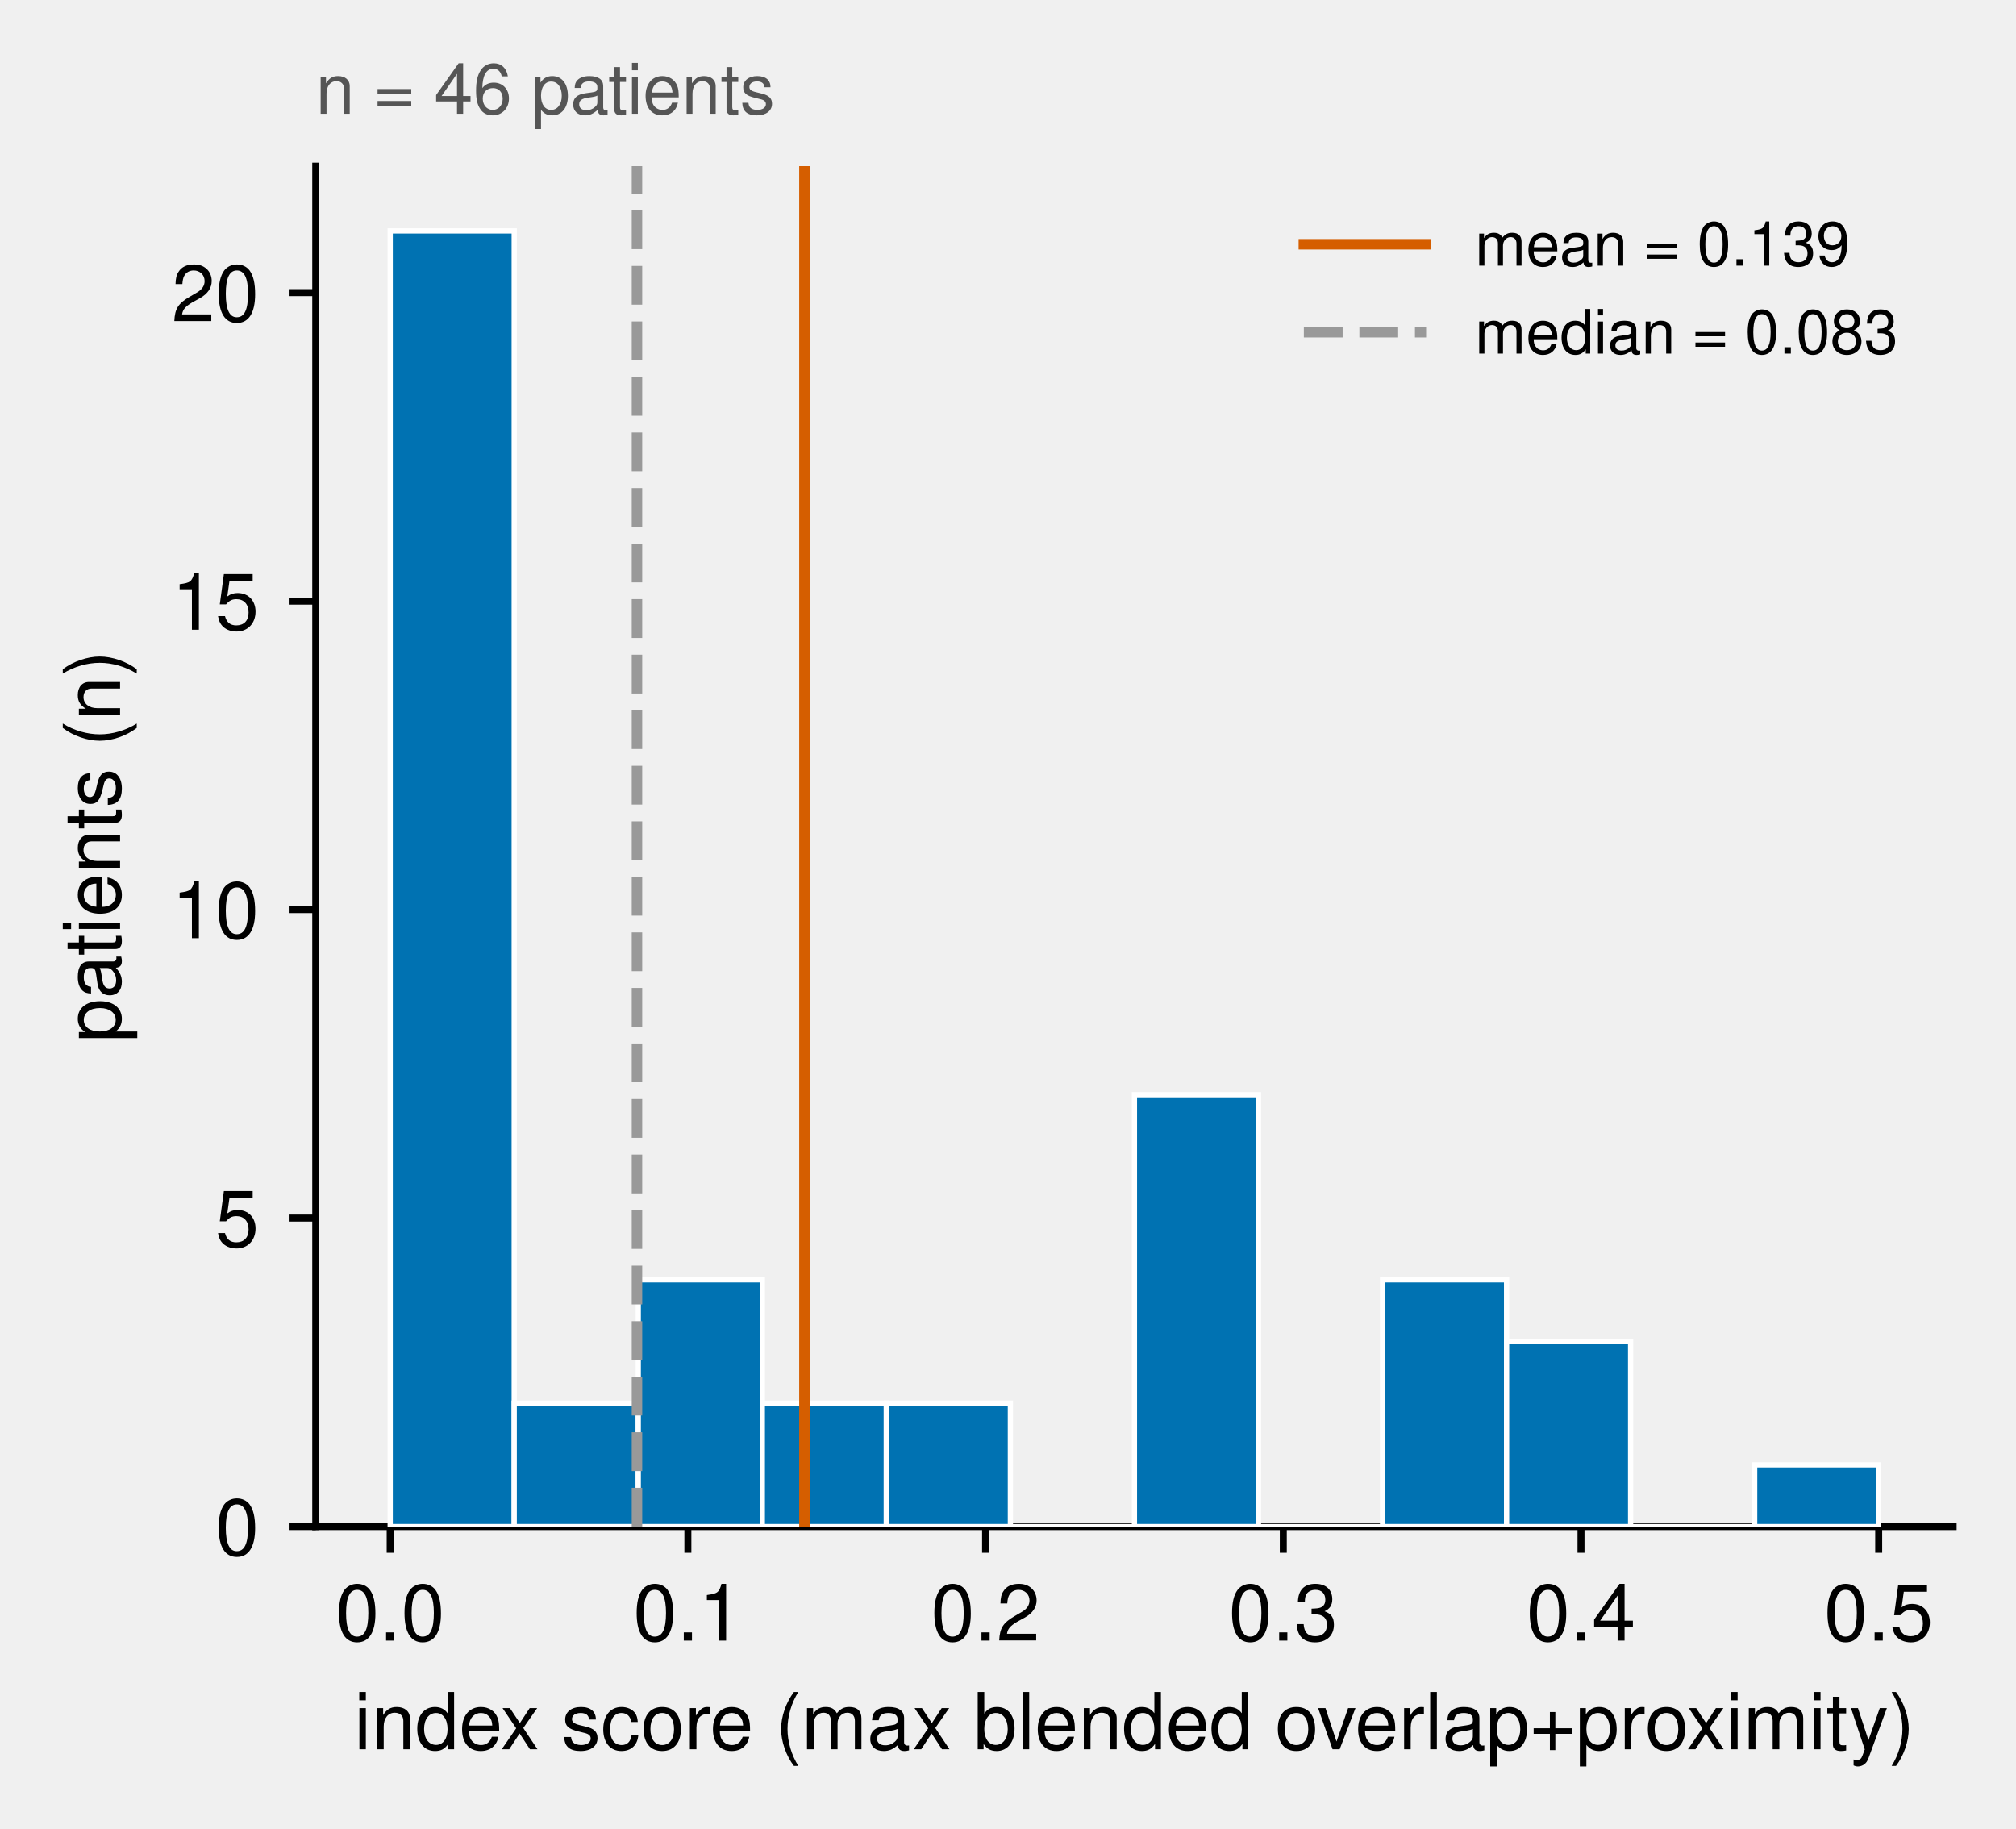
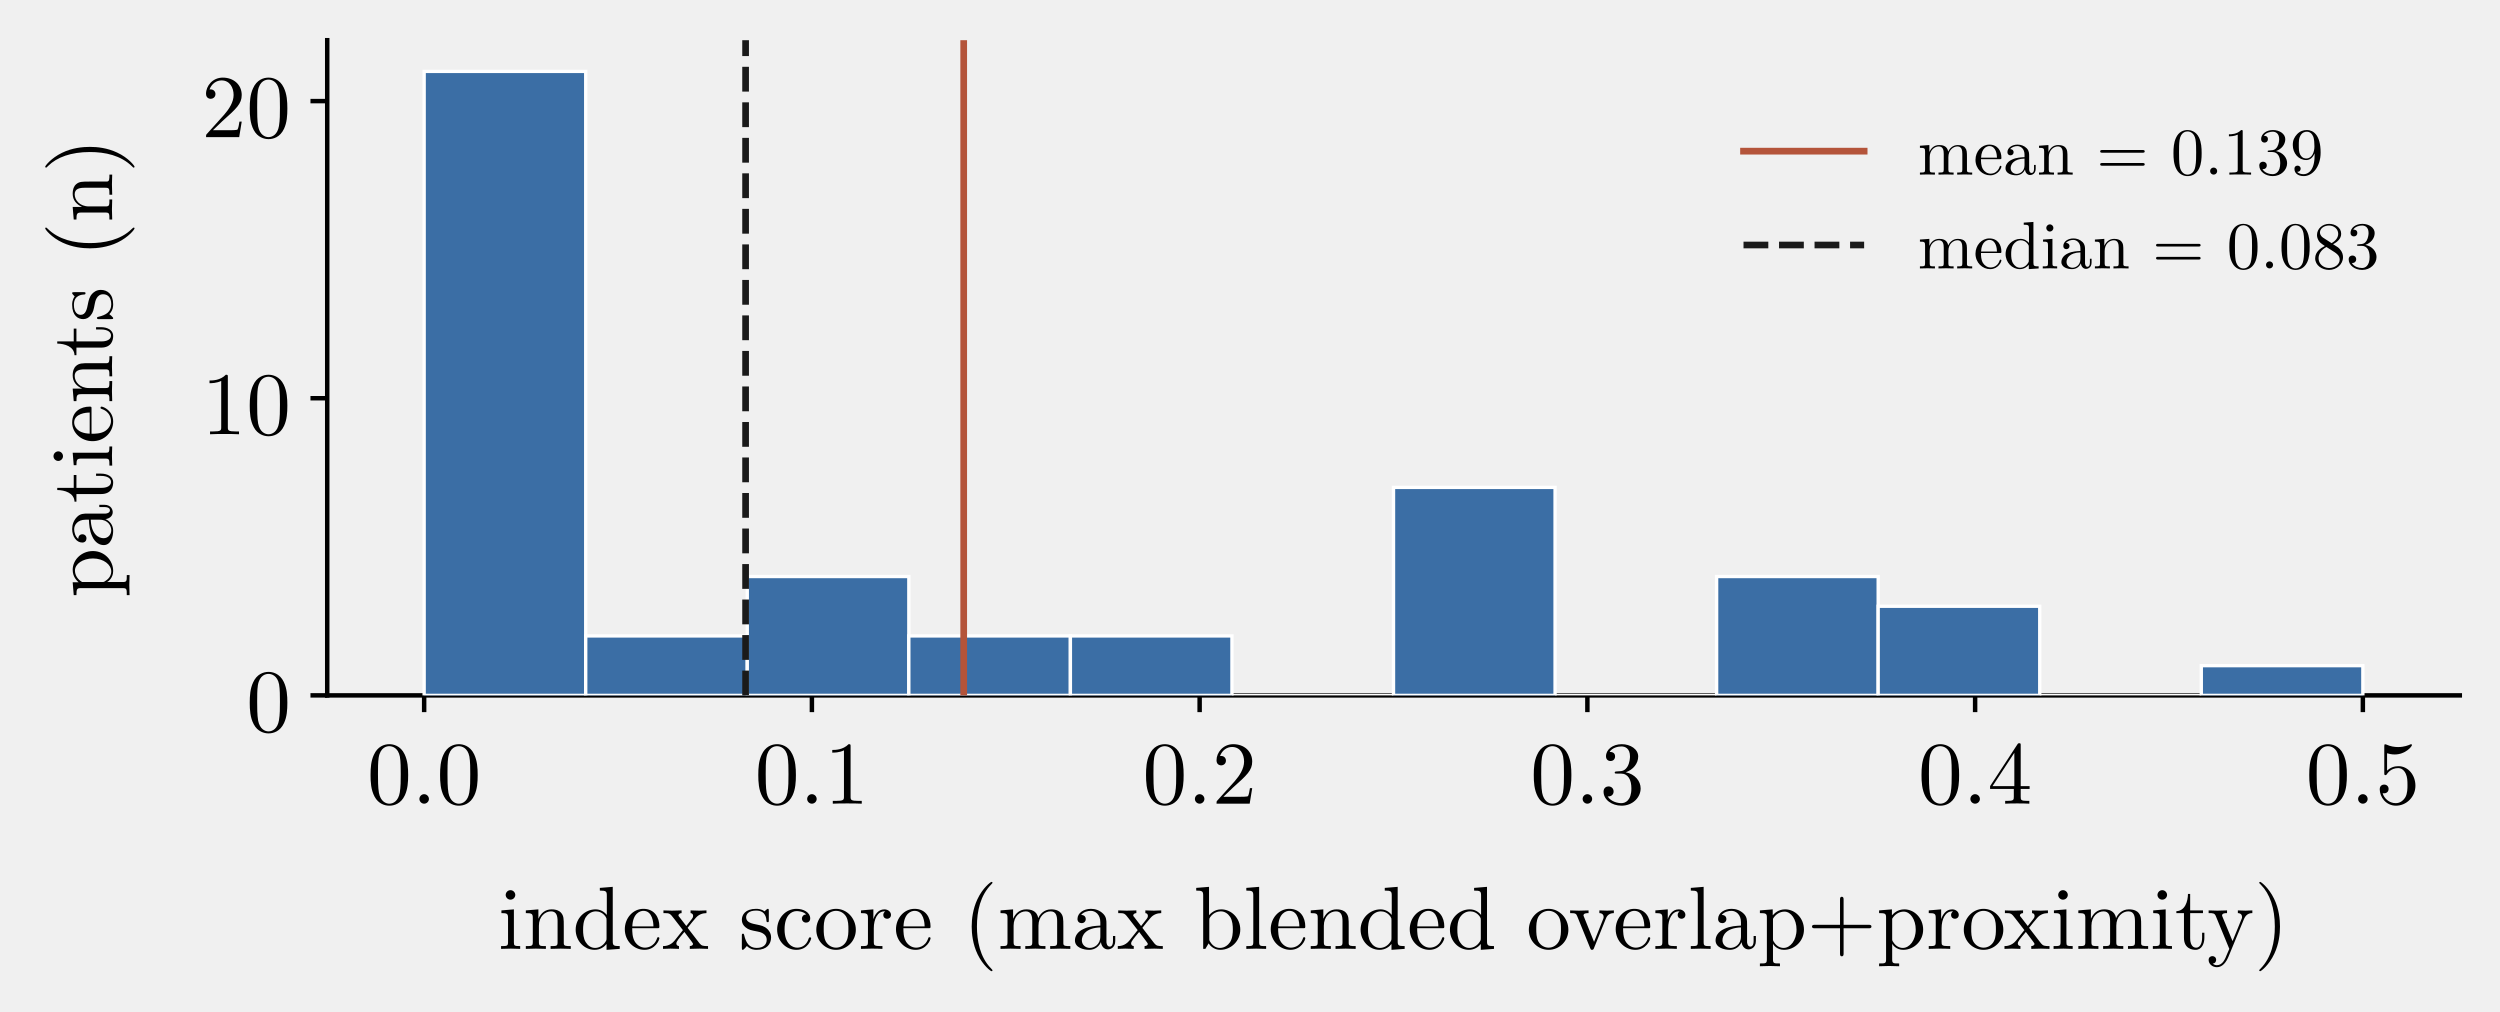
- <svg xmlns="http://www.w3.org/2000/svg" xmlns:xlink="http://www.w3.org/1999/xlink" width="230.856pt" height="209.399pt" viewBox="0 0 230.856 209.399" version="1.1">
+ <svg xmlns="http://www.w3.org/2000/svg" xmlns:xlink="http://www.w3.org/1999/xlink" width="447.68pt" height="181.12pt" viewBox="0 0 447.68 181.12" version="1.1">
  <defs>
    <style type="text/css">*{stroke-linejoin: round; stroke-linecap: butt}</style>
  </defs>
  <g id="figure_1">
    <g id="patch_1">
-       <path d="M 0 209.399  L 230.856 209.399  L 230.856 0  L 0 0  L 0 209.399  z " style="fill: none" />
+       <path d="M 0 181.12  L 447.68 181.12  L 447.68 0  L 0 0  L 0 181.12  z " style="fill: none" />
    </g>
    <g id="axes_1">
      <g id="patch_2">
-         <path d="M 36.156 174.806  L 223.656 174.806  L 223.656 19.024  L 36.156 19.024  L 36.156 174.806  z " style="fill: none" />
+         <path d="M 58.596 124.524  L 440.48 124.524  L 440.48 7.2  L 58.596 7.2  L 58.596 124.524  z " style="fill: none" />
      </g>
      <g id="matplotlib.axis_1">
        <g id="xtick_1">
          <g id="line2d_1">
            <defs>
-               <path id="md62a77dce6" d="M 0 0  L 0 3  " style="stroke: #000000; stroke-width: 0.8" />
+               <path id="m2e68cb6438" d="M 0 0  L 0 3  " style="stroke: #000000; stroke-width: 0.8" />
            </defs>
            <g>
-               <use xlink:href="#md62a77dce6" x="44.679" y="174.806" style="stroke: #000000; stroke-width: 0.8" />
+               <use xlink:href="#m2e68cb6438" x="75.954" y="124.524" style="stroke: #000000; stroke-width: 0.8" />
            </g>
          </g>
          <g id="text_1">
-             <text style="font-size: 9px; font-family: 'Helvetica', 'Arial', 'DejaVu Sans', sans-serif; text-anchor: middle" x="44.679" y="187.858" transform="rotate(-0 44.67888 187.8582)">0.0</text>
+             <text style="font-size: 16px; font-family: 'Latin Modern Roman', 'CMU Serif', 'DejaVu Serif', serif; text-anchor: middle" x="75.954" y="143.92" transform="rotate(-0 75.95436 143.92)">0.0</text>
          </g>
        </g>
        <g id="xtick_2">
          <g id="line2d_2">
            <g>
-               <use xlink:href="#md62a77dce6" x="78.77" y="174.806" style="stroke: #000000; stroke-width: 0.8" />
+               <use xlink:href="#m2e68cb6438" x="145.388" y="124.524" style="stroke: #000000; stroke-width: 0.8" />
            </g>
          </g>
          <g id="text_2">
-             <text style="font-size: 9px; font-family: 'Helvetica', 'Arial', 'DejaVu Sans', sans-serif; text-anchor: middle" x="78.77" y="187.858" transform="rotate(-0 78.76979 187.8582)">0.1</text>
+             <text style="font-size: 16px; font-family: 'Latin Modern Roman', 'CMU Serif', 'DejaVu Serif', serif; text-anchor: middle" x="145.388" y="143.92" transform="rotate(-0 145.3878 143.92)">0.1</text>
          </g>
        </g>
        <g id="xtick_3">
          <g id="line2d_3">
            <g>
-               <use xlink:href="#md62a77dce6" x="112.861" y="174.806" style="stroke: #000000; stroke-width: 0.8" />
+               <use xlink:href="#m2e68cb6438" x="214.821" y="124.524" style="stroke: #000000; stroke-width: 0.8" />
            </g>
          </g>
          <g id="text_3">
-             <text style="font-size: 9px; font-family: 'Helvetica', 'Arial', 'DejaVu Sans', sans-serif; text-anchor: middle" x="112.861" y="187.858" transform="rotate(-0 112.8607 187.8582)">0.2</text>
+             <text style="font-size: 16px; font-family: 'Latin Modern Roman', 'CMU Serif', 'DejaVu Serif', serif; text-anchor: middle" x="214.821" y="143.92" transform="rotate(-0 214.8213 143.92)">0.2</text>
          </g>
        </g>
        <g id="xtick_4">
          <g id="line2d_4">
            <g>
-               <use xlink:href="#md62a77dce6" x="146.952" y="174.806" style="stroke: #000000; stroke-width: 0.8" />
+               <use xlink:href="#m2e68cb6438" x="284.255" y="124.524" style="stroke: #000000; stroke-width: 0.8" />
            </g>
          </g>
          <g id="text_4">
-             <text style="font-size: 9px; font-family: 'Helvetica', 'Arial', 'DejaVu Sans', sans-serif; text-anchor: middle" x="146.952" y="187.858" transform="rotate(-0 146.9516 187.8582)">0.3</text>
+             <text style="font-size: 16px; font-family: 'Latin Modern Roman', 'CMU Serif', 'DejaVu Serif', serif; text-anchor: middle" x="284.255" y="143.92" transform="rotate(-0 284.2547 143.92)">0.3</text>
          </g>
        </g>
        <g id="xtick_5">
          <g id="line2d_5">
            <g>
-               <use xlink:href="#md62a77dce6" x="181.043" y="174.806" style="stroke: #000000; stroke-width: 0.8" />
+               <use xlink:href="#m2e68cb6438" x="353.688" y="124.524" style="stroke: #000000; stroke-width: 0.8" />
            </g>
          </g>
          <g id="text_5">
-             <text style="font-size: 9px; font-family: 'Helvetica', 'Arial', 'DejaVu Sans', sans-serif; text-anchor: middle" x="181.043" y="187.858" transform="rotate(-0 181.0425 187.8582)">0.4</text>
+             <text style="font-size: 16px; font-family: 'Latin Modern Roman', 'CMU Serif', 'DejaVu Serif', serif; text-anchor: middle" x="353.688" y="143.92" transform="rotate(-0 353.6882 143.92)">0.4</text>
          </g>
        </g>
        <g id="xtick_6">
          <g id="line2d_6">
            <g>
-               <use xlink:href="#md62a77dce6" x="215.133" y="174.806" style="stroke: #000000; stroke-width: 0.8" />
+               <use xlink:href="#m2e68cb6438" x="423.122" y="124.524" style="stroke: #000000; stroke-width: 0.8" />
            </g>
          </g>
          <g id="text_6">
-             <text style="font-size: 9px; font-family: 'Helvetica', 'Arial', 'DejaVu Sans', sans-serif; text-anchor: middle" x="215.133" y="187.858" transform="rotate(-0 215.1334 187.8582)">0.5</text>
+             <text style="font-size: 16px; font-family: 'Latin Modern Roman', 'CMU Serif', 'DejaVu Serif', serif; text-anchor: middle" x="423.122" y="143.92" transform="rotate(-0 423.1216 143.92)">0.5</text>
          </g>
        </g>
        <g id="text_7">
-           <text style="font-size: 9px; font-family: 'Helvetica', 'Arial', 'DejaVu Sans', sans-serif; text-anchor: middle" x="129.906" y="200.304" transform="rotate(-0 129.9062 200.3045)">index score (max blended overlap+proximity)</text>
+           <text style="font-size: 16px; font-family: 'Latin Modern Roman', 'CMU Serif', 'DejaVu Serif', serif; text-anchor: middle" x="249.538" y="169.92" transform="rotate(-0 249.538 169.92)">index score (max blended overlap+proximity)</text>
        </g>
      </g>
      <g id="matplotlib.axis_2">
        <g id="ytick_1">
          <g id="line2d_7">
            <defs>
-               <path id="madf3fa9317" d="M 0 0  L -3 0  " style="stroke: #000000; stroke-width: 0.8" />
+               <path id="mc775dd1fa7" d="M 0 0  L -3 0  " style="stroke: #000000; stroke-width: 0.8" />
            </defs>
            <g>
-               <use xlink:href="#madf3fa9317" x="36.156" y="174.806" style="stroke: #000000; stroke-width: 0.8" />
+               <use xlink:href="#mc775dd1fa7" x="58.596" y="124.524" style="stroke: #000000; stroke-width: 0.8" />
            </g>
          </g>
          <g id="text_8">
-             <text style="font-size: 9px; font-family: 'Helvetica', 'Arial', 'DejaVu Sans', sans-serif; text-anchor: end" x="29.656" y="178.082" transform="rotate(-0 29.65615 178.0821)">0</text>
+             <text style="font-size: 16px; font-family: 'Latin Modern Roman', 'CMU Serif', 'DejaVu Serif', serif; text-anchor: end" x="52.096" y="130.972" transform="rotate(-0 52.096 130.972)">0</text>
          </g>
        </g>
        <g id="ytick_2">
          <g id="line2d_8">
            <g>
-               <use xlink:href="#madf3fa9317" x="36.156" y="139.481" style="stroke: #000000; stroke-width: 0.8" />
+               <use xlink:href="#mc775dd1fa7" x="58.596" y="71.316" style="stroke: #000000; stroke-width: 0.8" />
            </g>
          </g>
          <g id="text_9">
-             <text style="font-size: 9px; font-family: 'Helvetica', 'Arial', 'DejaVu Sans', sans-serif; text-anchor: end" x="29.656" y="142.757" transform="rotate(-0 29.65615 142.7574)">5</text>
+             <text style="font-size: 16px; font-family: 'Latin Modern Roman', 'CMU Serif', 'DejaVu Serif', serif; text-anchor: end" x="52.096" y="77.764" transform="rotate(-0 52.096 77.76384)">10</text>
          </g>
        </g>
        <g id="ytick_3">
          <g id="line2d_9">
            <g>
-               <use xlink:href="#madf3fa9317" x="36.156" y="104.157" style="stroke: #000000; stroke-width: 0.8" />
+               <use xlink:href="#mc775dd1fa7" x="58.596" y="18.108" style="stroke: #000000; stroke-width: 0.8" />
            </g>
          </g>
          <g id="text_10">
-             <text style="font-size: 9px; font-family: 'Helvetica', 'Arial', 'DejaVu Sans', sans-serif; text-anchor: end" x="29.656" y="107.433" transform="rotate(-0 29.65615 107.4328)">10</text>
+             <text style="font-size: 16px; font-family: 'Latin Modern Roman', 'CMU Serif', 'DejaVu Serif', serif; text-anchor: end" x="52.096" y="24.556" transform="rotate(-0 52.096 24.55567)">20</text>
          </g>
        </g>
-         <g id="ytick_4">
-           <g id="line2d_10">
-             <g>
-               <use xlink:href="#madf3fa9317" x="36.156" y="68.832" style="stroke: #000000; stroke-width: 0.8" />
-             </g>
-           </g>
-           <g id="text_11">
-             <text style="font-size: 9px; font-family: 'Helvetica', 'Arial', 'DejaVu Sans', sans-serif; text-anchor: end" x="29.656" y="72.108" transform="rotate(-0 29.65615 72.10811)">15</text>
-           </g>
-         </g>
-         <g id="ytick_5">
-           <g id="line2d_11">
-             <g>
-               <use xlink:href="#madf3fa9317" x="36.156" y="33.507" style="stroke: #000000; stroke-width: 0.8" />
-             </g>
-           </g>
-           <g id="text_12">
-             <text style="font-size: 9px; font-family: 'Helvetica', 'Arial', 'DejaVu Sans', sans-serif; text-anchor: end" x="29.656" y="36.783" transform="rotate(-0 29.65615 36.78345)">20</text>
-           </g>
-         </g>
-         <g id="text_13">
-           <text style="font-size: 9px; font-family: 'Helvetica', 'Arial', 'DejaVu Sans', sans-serif; text-anchor: middle" x="13.752" y="96.915" transform="rotate(-90 13.75225 96.91509)">patients (n)</text>
+         <g id="text_11">
+           <text style="font-size: 16px; font-family: 'Latin Modern Roman', 'CMU Serif', 'DejaVu Serif', serif; text-anchor: middle" x="20.096" y="65.862" transform="rotate(-90 20.096 65.862)">patients (n)</text>
        </g>
      </g>
      <g id="patch_3">
-         <path d="M 36.156 174.806  L 36.156 19.024  " style="fill: none; stroke: #000000; stroke-width: 0.8; stroke-linejoin: miter; stroke-linecap: square" />
+         <path d="M 58.596 124.524  L 58.596 7.2  " style="fill: none; stroke: #000000; stroke-width: 0.8; stroke-linejoin: miter; stroke-linecap: square" />
      </g>
      <g id="patch_4">
-         <path d="M 36.156 174.806  L 223.656 174.806  " style="fill: none; stroke: #000000; stroke-width: 0.8; stroke-linejoin: miter; stroke-linecap: square" />
+         <path d="M 58.596 124.524  L 440.48 124.524  " style="fill: none; stroke: #000000; stroke-width: 0.8; stroke-linejoin: miter; stroke-linecap: square" />
      </g>
      <g id="patch_5">
-         <path d="M 44.679 174.806  L 58.883 174.806  L 58.883 26.442  L 44.679 26.442  z " clip-path="url(#p499a58d097)" style="fill: #0072b2; stroke: #ffffff; stroke-width: 0.6; stroke-linejoin: miter" />
+         <path d="M 75.954 124.524  L 104.885 124.524  L 104.885 12.787  L 75.954 12.787  z " clip-path="url(#p2a8ed992a1)" style="fill: #3b6ea5; stroke: #ffffff; stroke-width: 0.6; stroke-linejoin: miter" />
      </g>
      <g id="patch_6">
-         <path d="M 58.883 174.806  L 73.088 174.806  L 73.088 160.676  L 58.883 160.676  z " clip-path="url(#p499a58d097)" style="fill: #0072b2; stroke: #ffffff; stroke-width: 0.6; stroke-linejoin: miter" />
+         <path d="M 104.885 124.524  L 133.816 124.524  L 133.816 113.882  L 104.885 113.882  z " clip-path="url(#p2a8ed992a1)" style="fill: #3b6ea5; stroke: #ffffff; stroke-width: 0.6; stroke-linejoin: miter" />
      </g>
      <g id="patch_7">
-         <path d="M 73.088 174.806  L 87.293 174.806  L 87.293 146.546  L 73.088 146.546  z " clip-path="url(#p499a58d097)" style="fill: #0072b2; stroke: #ffffff; stroke-width: 0.6; stroke-linejoin: miter" />
+         <path d="M 133.816 124.524  L 162.746 124.524  L 162.746 103.241  L 133.816 103.241  z " clip-path="url(#p2a8ed992a1)" style="fill: #3b6ea5; stroke: #ffffff; stroke-width: 0.6; stroke-linejoin: miter" />
      </g>
      <g id="patch_8">
-         <path d="M 87.293 174.806  L 101.497 174.806  L 101.497 160.676  L 87.293 160.676  z " clip-path="url(#p499a58d097)" style="fill: #0072b2; stroke: #ffffff; stroke-width: 0.6; stroke-linejoin: miter" />
+         <path d="M 162.746 124.524  L 191.677 124.524  L 191.677 113.882  L 162.746 113.882  z " clip-path="url(#p2a8ed992a1)" style="fill: #3b6ea5; stroke: #ffffff; stroke-width: 0.6; stroke-linejoin: miter" />
      </g>
      <g id="patch_9">
-         <path d="M 101.497 174.806  L 115.702 174.806  L 115.702 160.676  L 101.497 160.676  z " clip-path="url(#p499a58d097)" style="fill: #0072b2; stroke: #ffffff; stroke-width: 0.6; stroke-linejoin: miter" />
+         <path d="M 191.677 124.524  L 220.607 124.524  L 220.607 113.882  L 191.677 113.882  z " clip-path="url(#p2a8ed992a1)" style="fill: #3b6ea5; stroke: #ffffff; stroke-width: 0.6; stroke-linejoin: miter" />
      </g>
      <g id="patch_10">
-         <path d="M 115.702 174.806  L 129.906 174.806  L 129.906 174.806  L 115.702 174.806  z " clip-path="url(#p499a58d097)" style="fill: #0072b2; stroke: #ffffff; stroke-width: 0.6; stroke-linejoin: miter" />
+         <path d="M 220.607 124.524  L 249.538 124.524  L 249.538 124.524  L 220.607 124.524  z " clip-path="url(#p2a8ed992a1)" style="fill: #3b6ea5; stroke: #ffffff; stroke-width: 0.6; stroke-linejoin: miter" />
      </g>
      <g id="patch_11">
-         <path d="M 129.906 174.806  L 144.111 174.806  L 144.111 125.351  L 129.906 125.351  z " clip-path="url(#p499a58d097)" style="fill: #0072b2; stroke: #ffffff; stroke-width: 0.6; stroke-linejoin: miter" />
+         <path d="M 249.538 124.524  L 278.469 124.524  L 278.469 87.278  L 249.538 87.278  z " clip-path="url(#p2a8ed992a1)" style="fill: #3b6ea5; stroke: #ffffff; stroke-width: 0.6; stroke-linejoin: miter" />
      </g>
      <g id="patch_12">
-         <path d="M 144.111 174.806  L 158.315 174.806  L 158.315 174.806  L 144.111 174.806  z " clip-path="url(#p499a58d097)" style="fill: #0072b2; stroke: #ffffff; stroke-width: 0.6; stroke-linejoin: miter" />
+         <path d="M 278.469 124.524  L 307.399 124.524  L 307.399 124.524  L 278.469 124.524  z " clip-path="url(#p2a8ed992a1)" style="fill: #3b6ea5; stroke: #ffffff; stroke-width: 0.6; stroke-linejoin: miter" />
      </g>
      <g id="patch_13">
-         <path d="M 158.315 174.806  L 172.52 174.806  L 172.52 146.546  L 158.315 146.546  z " clip-path="url(#p499a58d097)" style="fill: #0072b2; stroke: #ffffff; stroke-width: 0.6; stroke-linejoin: miter" />
+         <path d="M 307.399 124.524  L 336.33 124.524  L 336.33 103.241  L 307.399 103.241  z " clip-path="url(#p2a8ed992a1)" style="fill: #3b6ea5; stroke: #ffffff; stroke-width: 0.6; stroke-linejoin: miter" />
      </g>
      <g id="patch_14">
-         <path d="M 172.52 174.806  L 186.724 174.806  L 186.724 153.611  L 172.52 153.611  z " clip-path="url(#p499a58d097)" style="fill: #0072b2; stroke: #ffffff; stroke-width: 0.6; stroke-linejoin: miter" />
+         <path d="M 336.33 124.524  L 365.26 124.524  L 365.26 108.562  L 336.33 108.562  z " clip-path="url(#p2a8ed992a1)" style="fill: #3b6ea5; stroke: #ffffff; stroke-width: 0.6; stroke-linejoin: miter" />
      </g>
      <g id="patch_15">
-         <path d="M 186.724 174.806  L 200.929 174.806  L 200.929 174.806  L 186.724 174.806  z " clip-path="url(#p499a58d097)" style="fill: #0072b2; stroke: #ffffff; stroke-width: 0.6; stroke-linejoin: miter" />
+         <path d="M 365.26 124.524  L 394.191 124.524  L 394.191 124.524  L 365.26 124.524  z " clip-path="url(#p2a8ed992a1)" style="fill: #3b6ea5; stroke: #ffffff; stroke-width: 0.6; stroke-linejoin: miter" />
      </g>
      <g id="patch_16">
-         <path d="M 200.929 174.806  L 215.133 174.806  L 215.133 167.741  L 200.929 167.741  z " clip-path="url(#p499a58d097)" style="fill: #0072b2; stroke: #ffffff; stroke-width: 0.6; stroke-linejoin: miter" />
+         <path d="M 394.191 124.524  L 423.122 124.524  L 423.122 119.203  L 394.191 119.203  z " clip-path="url(#p2a8ed992a1)" style="fill: #3b6ea5; stroke: #ffffff; stroke-width: 0.6; stroke-linejoin: miter" />
      </g>
-       <g id="text_14">
-         <text style="font-size: 8px; font-family: 'Helvetica', 'Arial', 'DejaVu Sans', sans-serif; text-anchor: start; fill: #555555" x="36.156" y="13.024" transform="rotate(-0 36.15615 13.02422)">n = 46 patients</text>
+       <g id="line2d_10">
+         <path d="M 172.572 124.524  L 172.572 7.2  " clip-path="url(#p2a8ed992a1)" style="fill: none; stroke: #b4543a; stroke-width: 1.2; stroke-linecap: square" />
      </g>
-       <g id="line2d_12">
-         <path d="M 92.117 174.806  L 92.117 19.024  " clip-path="url(#p499a58d097)" style="fill: none; stroke: #d55e00; stroke-width: 1.2; stroke-linecap: square" />
-       </g>
-       <g id="line2d_13">
-         <path d="M 72.941 174.806  L 72.941 19.024  " clip-path="url(#p499a58d097)" style="fill: none; stroke-dasharray: 4.44,1.92; stroke-dashoffset: 0; stroke: #999999; stroke-width: 1.2" />
+       <g id="line2d_11">
+         <path d="M 133.516 124.524  L 133.516 7.2  " clip-path="url(#p2a8ed992a1)" style="fill: none; stroke-dasharray: 4.44,1.92; stroke-dashoffset: 0; stroke: #1a1a1a; stroke-width: 1.2" />
      </g>
      <g id="legend_1">
-         <g id="line2d_14">
-           <path d="M 149.306 27.97  L 156.306 27.97  L 163.306 27.97  " style="fill: none; stroke: #d55e00; stroke-width: 1.2; stroke-linecap: square" />
+         <g id="line2d_12">
+           <path d="M 312.215 27.072  L 323.015 27.072  L 333.815 27.072  " style="fill: none; stroke: #b4543a; stroke-width: 1.2; stroke-linecap: square" />
        </g>
-         <g id="text_15">
-           <text style="font-size: 7px; font-family: 'Helvetica', 'Arial', 'DejaVu Sans', sans-serif; text-anchor: start" x="168.906" y="30.42" transform="rotate(-0 168.9063 30.42041)">mean = 0.139</text>
+         <g id="text_12">
+           <text style="font-size: 12px; font-family: 'Latin Modern Roman', 'CMU Serif', 'DejaVu Serif', serif; text-anchor: start" x="343.415" y="31.272" transform="rotate(-0 343.415 31.272)">mean = 0.139</text>
        </g>
-         <g id="line2d_15">
-           <path d="M 149.306 38.04  L 156.306 38.04  L 163.306 38.04  " style="fill: none; stroke-dasharray: 4.44,1.92; stroke-dashoffset: 0; stroke: #999999; stroke-width: 1.2" />
+         <g id="line2d_13">
+           <path d="M 312.215 43.872  L 323.015 43.872  L 333.815 43.872  " style="fill: none; stroke-dasharray: 4.44,1.92; stroke-dashoffset: 0; stroke: #1a1a1a; stroke-width: 1.2" />
        </g>
-         <g id="text_16">
-           <text style="font-size: 7px; font-family: 'Helvetica', 'Arial', 'DejaVu Sans', sans-serif; text-anchor: start" x="168.906" y="40.49" transform="rotate(-0 168.9063 40.48975)">median = 0.083</text>
+         <g id="text_13">
+           <text style="font-size: 12px; font-family: 'Latin Modern Roman', 'CMU Serif', 'DejaVu Serif', serif; text-anchor: start" x="343.415" y="48.072" transform="rotate(-0 343.415 48.072)">median = 0.083</text>
        </g>
      </g>
    </g>
  </g>
  <defs>
-     <clipPath id="p499a58d097">
-       <rect x="36.156" y="19.024" width="187.5" height="155.782" />
+     <clipPath id="p2a8ed992a1">
+       <rect x="58.596" y="7.2" width="381.884" height="117.324" />
    </clipPath>
  </defs>
</svg>
